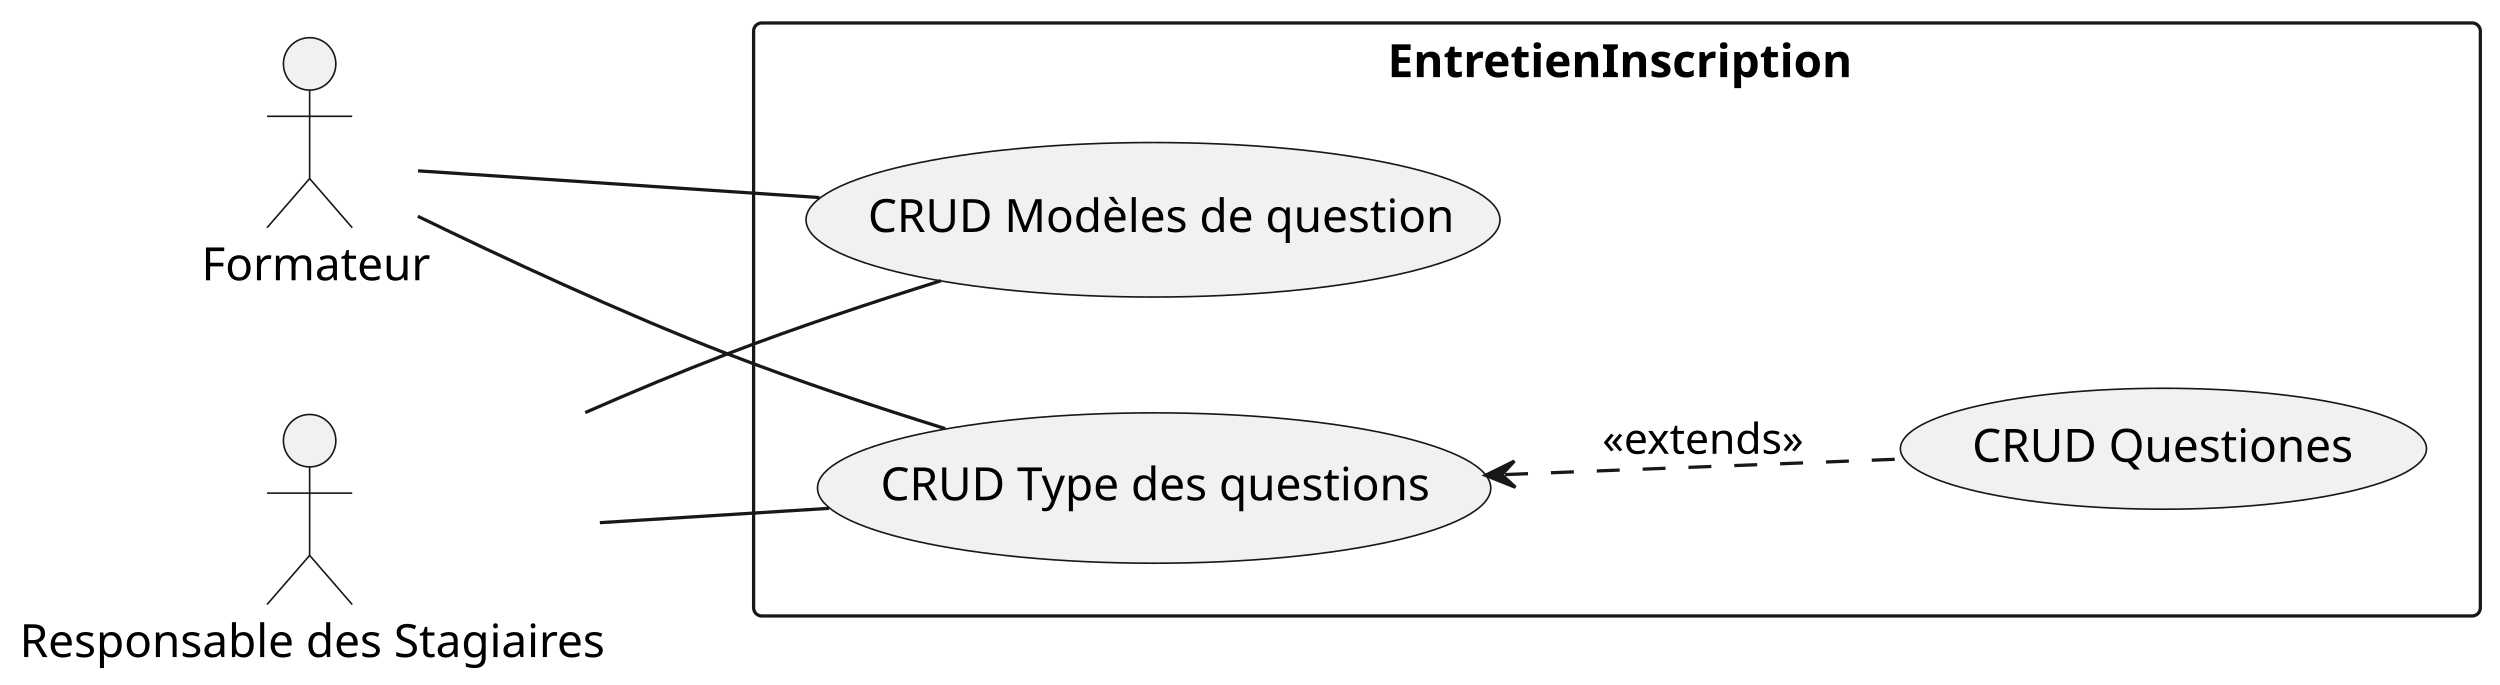
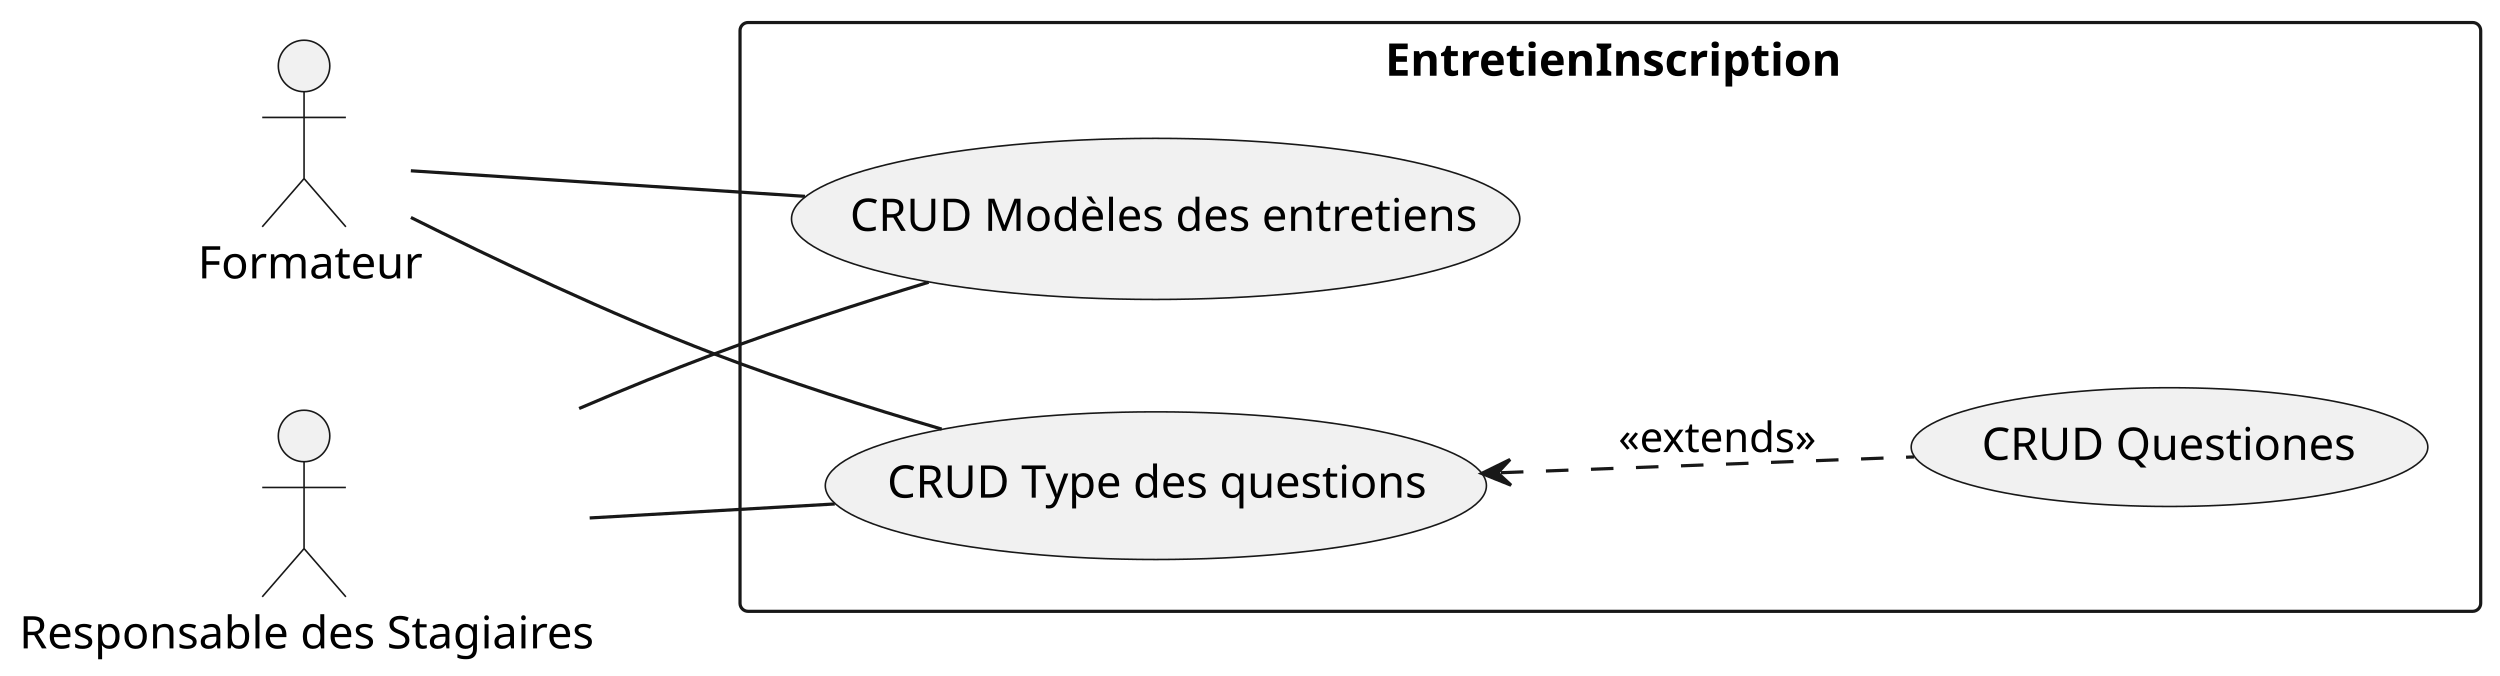
- <svg xmlns="http://www.w3.org/2000/svg" contentStyleType="text/css" height="209px" preserveAspectRatio="none" style="width:763px;height:209px;background:#FFFFFF;" version="1.1" viewBox="0 0 763 209" width="763px" zoomAndPan="magnify">
+ <svg xmlns="http://www.w3.org/2000/svg" contentStyleType="text/css" height="210px" preserveAspectRatio="none" style="width:777px;height:210px;background:#FFFFFF;" version="1.1" viewBox="0 0 777 210" width="777px" zoomAndPan="magnify">
  <defs />
  <g>
    <g id="cluster_EntretienInscription">
-       <rect fill="none" height="181" rx="2.5" ry="2.5" style="stroke:#181818;stroke-width:1.0;" width="527" x="230" y="7" />
-       <text fill="#000000" font-family="sans-serif" font-size="14" font-weight="bold" lengthAdjust="spacing" textLength="140" x="423.5" y="23.533">EntretienInscription</text>
+       <rect fill="none" height="183" rx="2.5" ry="2.5" style="stroke:#181818;stroke-width:1.0;" width="541" x="230" y="7" />
+       <text fill="#000000" font-family="sans-serif" font-size="14" font-weight="bold" lengthAdjust="spacing" textLength="140" x="430.5" y="23.533">EntretienInscription</text>
    </g>
    <g id="elem_UC1">
-       <ellipse cx="351.894" cy="67.079" fill="#F1F1F1" rx="105.894" ry="23.579" style="stroke:#181818;stroke-width:0.5;" />
-       <text fill="#000000" font-family="sans-serif" font-size="14" lengthAdjust="spacing" textLength="174" x="264.894" y="70.807">CRUD Modèles de question</text>
+       <ellipse cx="359.177" cy="68.035" fill="#F1F1F1" rx="113.177" ry="25.035" style="stroke:#181818;stroke-width:0.5;" />
+       <text fill="#000000" font-family="sans-serif" font-size="14" lengthAdjust="spacing" textLength="190" x="264.177" y="71.764">CRUD Modèles des entretiens</text>
    </g>
    <g id="elem_UC2">
-       <ellipse cx="352.241" cy="148.948" fill="#F1F1F1" rx="102.741" ry="22.948" style="stroke:#181818;stroke-width:0.5;" />
-       <text fill="#000000" font-family="sans-serif" font-size="14" lengthAdjust="spacing" textLength="167" x="268.741" y="152.677">CRUD Type des questions</text>
+       <ellipse cx="359.241" cy="150.948" fill="#F1F1F1" rx="102.741" ry="22.948" style="stroke:#181818;stroke-width:0.5;" />
+       <text fill="#000000" font-family="sans-serif" font-size="14" lengthAdjust="spacing" textLength="167" x="275.741" y="154.677">CRUD Type des questions</text>
    </g>
    <g id="elem_UC3">
-       <ellipse cx="660.283" cy="136.957" fill="#F1F1F1" rx="80.283" ry="18.456" style="stroke:#181818;stroke-width:0.5;" />
-       <text fill="#000000" font-family="sans-serif" font-size="14" lengthAdjust="spacing" textLength="115" x="601.919" y="140.934">CRUD Questiones</text>
+       <ellipse cx="674.283" cy="138.957" fill="#F1F1F1" rx="80.283" ry="18.456" style="stroke:#181818;stroke-width:0.5;" />
+       <text fill="#000000" font-family="sans-serif" font-size="14" lengthAdjust="spacing" textLength="115" x="615.919" y="142.934">CRUD Questiones</text>
    </g>
    <g id="elem_fr">
-       <ellipse cx="94.5" cy="19.5" fill="#F1F1F1" rx="8" ry="8" style="stroke:#181818;stroke-width:0.5;" />
-       <path d="M94.5,27.5 L94.5,54.5 M81.5,35.5 L107.5,35.5 M94.5,54.5 L81.5,69.5 M94.5,54.5 L107.5,69.5 " fill="none" style="stroke:#181818;stroke-width:0.5;" />
-       <text fill="#000000" font-family="sans-serif" font-size="14" lengthAdjust="spacing" textLength="66" x="61.5" y="85.533">Formateur</text>
+       <ellipse cx="94.5" cy="20.5" fill="#F1F1F1" rx="8" ry="8" style="stroke:#181818;stroke-width:0.5;" />
+       <path d="M94.5,28.5 L94.5,55.5 M81.5,36.5 L107.5,36.5 M94.5,55.5 L81.5,70.5 M94.5,55.5 L107.5,70.5 " fill="none" style="stroke:#181818;stroke-width:0.5;" />
+       <text fill="#000000" font-family="sans-serif" font-size="14" lengthAdjust="spacing" textLength="66" x="61.5" y="86.533">Formateur</text>
    </g>
    <g id="elem_rs">
-       <ellipse cx="94.5" cy="134.5" fill="#F1F1F1" rx="8" ry="8" style="stroke:#181818;stroke-width:0.5;" />
-       <path d="M94.5,142.5 L94.5,169.5 M81.5,150.5 L107.5,150.5 M94.5,169.5 L81.5,184.5 M94.5,169.5 L107.5,184.5 " fill="none" style="stroke:#181818;stroke-width:0.5;" />
-       <text fill="#000000" font-family="sans-serif" font-size="14" lengthAdjust="spacing" textLength="177" x="6" y="200.533">Responsable des Stagiaires</text>
+       <ellipse cx="94.5" cy="135.5" fill="#F1F1F1" rx="8" ry="8" style="stroke:#181818;stroke-width:0.5;" />
+       <path d="M94.5,143.5 L94.5,170.5 M81.5,151.5 L107.5,151.5 M94.5,170.5 L81.5,185.5 M94.5,170.5 L107.5,185.5 " fill="none" style="stroke:#181818;stroke-width:0.5;" />
+       <text fill="#000000" font-family="sans-serif" font-size="14" lengthAdjust="spacing" textLength="177" x="6" y="201.533">Responsable des Stagiaires</text>
    </g>
    <g id="link_fr_UC1">
-       <path d="M127.6,52.14 C158.36,54.18 206.43,57.38 250.11,60.29 " fill="none" id="fr-UC1" style="stroke:#181818;stroke-width:1.0;" />
+       <path d="M127.69,53.08 C158.29,55.07 206.06,58.16 250.18,61.02 " fill="none" id="fr-UC1" style="stroke:#181818;stroke-width:1.0;" />
    </g>
    <g id="link_fr_UC2">
-       <path d="M127.53,66.01 C152.83,78.32 189.21,95.33 222,108 C243.37,116.26 267.18,124.18 288.46,130.81 " fill="none" id="fr-UC2" style="stroke:#181818;stroke-width:1.0;" />
+       <path d="M127.71,67.59 C152.95,80.21 189.17,97.47 222,110 C244.69,118.66 270.06,126.73 292.68,133.37 " fill="none" id="fr-UC2" style="stroke:#181818;stroke-width:1.0;" />
    </g>
    <g id="link_rs_UC1">
-       <path d="M178.62,125.91 C192.97,119.63 207.83,113.42 222,108 C242.96,99.98 266.23,92.24 287.18,85.68 " fill="none" id="rs-UC1" style="stroke:#181818;stroke-width:1.0;" />
+       <path d="M179.99,126.96 C193.91,121 208.28,115.14 222,110 C243.41,101.99 267.1,94.28 288.63,87.71 " fill="none" id="rs-UC1" style="stroke:#181818;stroke-width:1.0;" />
    </g>
    <g id="link_rs_UC2">
-       <path d="M183.07,159.52 C205.61,158.1 230,156.58 253.02,155.14 " fill="none" id="rs-UC2" style="stroke:#181818;stroke-width:1.0;" />
+       <path d="M183.27,160.98 C207.72,159.59 234.43,158.06 259.45,156.63 " fill="none" id="rs-UC2" style="stroke:#181818;stroke-width:1.0;" />
    </g>
    <g id="link_UC2_UC3">
-       <path d="M459.355,144.835 C500.735,143.215 541.98,141.6 580.79,140.08 " fill="none" id="UC2-backto-UC3" style="stroke:#181818;stroke-width:1.0;stroke-dasharray:7.0,7.0;" />
-       <polygon fill="#181818" points="453.36,145.07,462.51,148.715,458.356,144.874,462.197,140.721,453.36,145.07" style="stroke:#181818;stroke-width:1.0;" />
-       <text fill="#000000" font-family="sans-serif" font-size="13" lengthAdjust="spacing" textLength="60" x="489" y="138.495">«extends»</text>
+       <path d="M466.486,146.921 C510.006,145.261 554.2,143.57 594.93,142.01 " fill="none" id="UC2-backto-UC3" style="stroke:#181818;stroke-width:1.0;stroke-dasharray:7.0,7.0;" />
+       <polygon fill="#181818" points="460.49,147.15,469.636,150.804,465.486,146.959,469.331,142.81,460.49,147.15" style="stroke:#181818;stroke-width:1.0;" />
+       <text fill="#000000" font-family="sans-serif" font-size="13" lengthAdjust="spacing" textLength="60" x="503" y="140.495">«extends»</text>
    </g>
  </g>
</svg>
